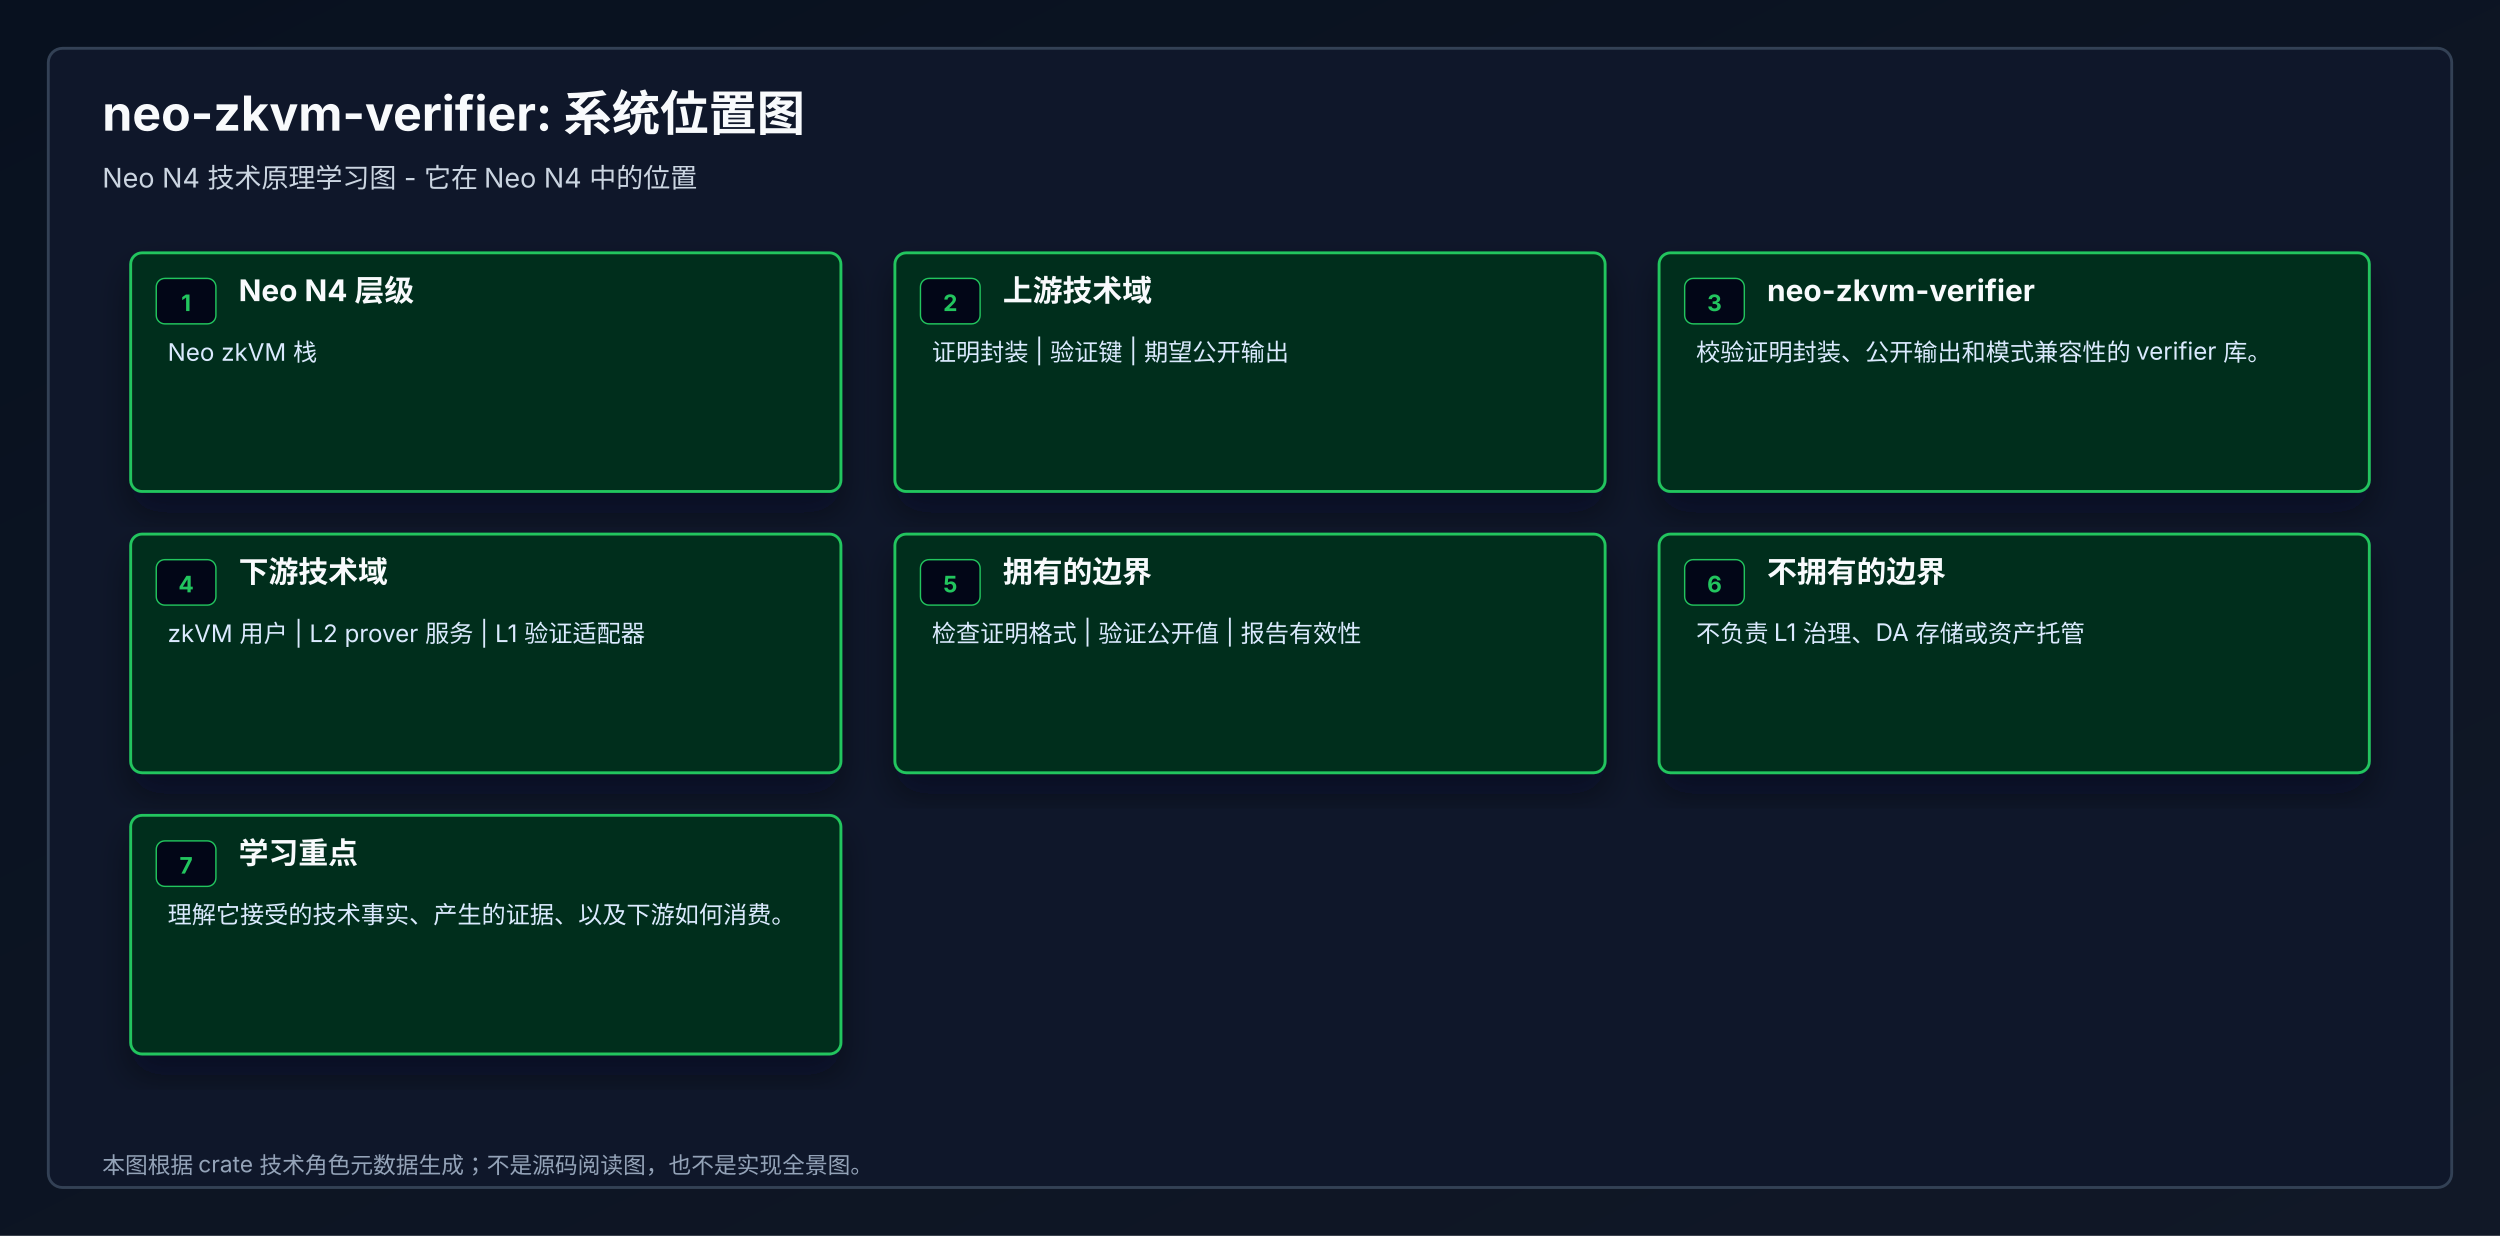
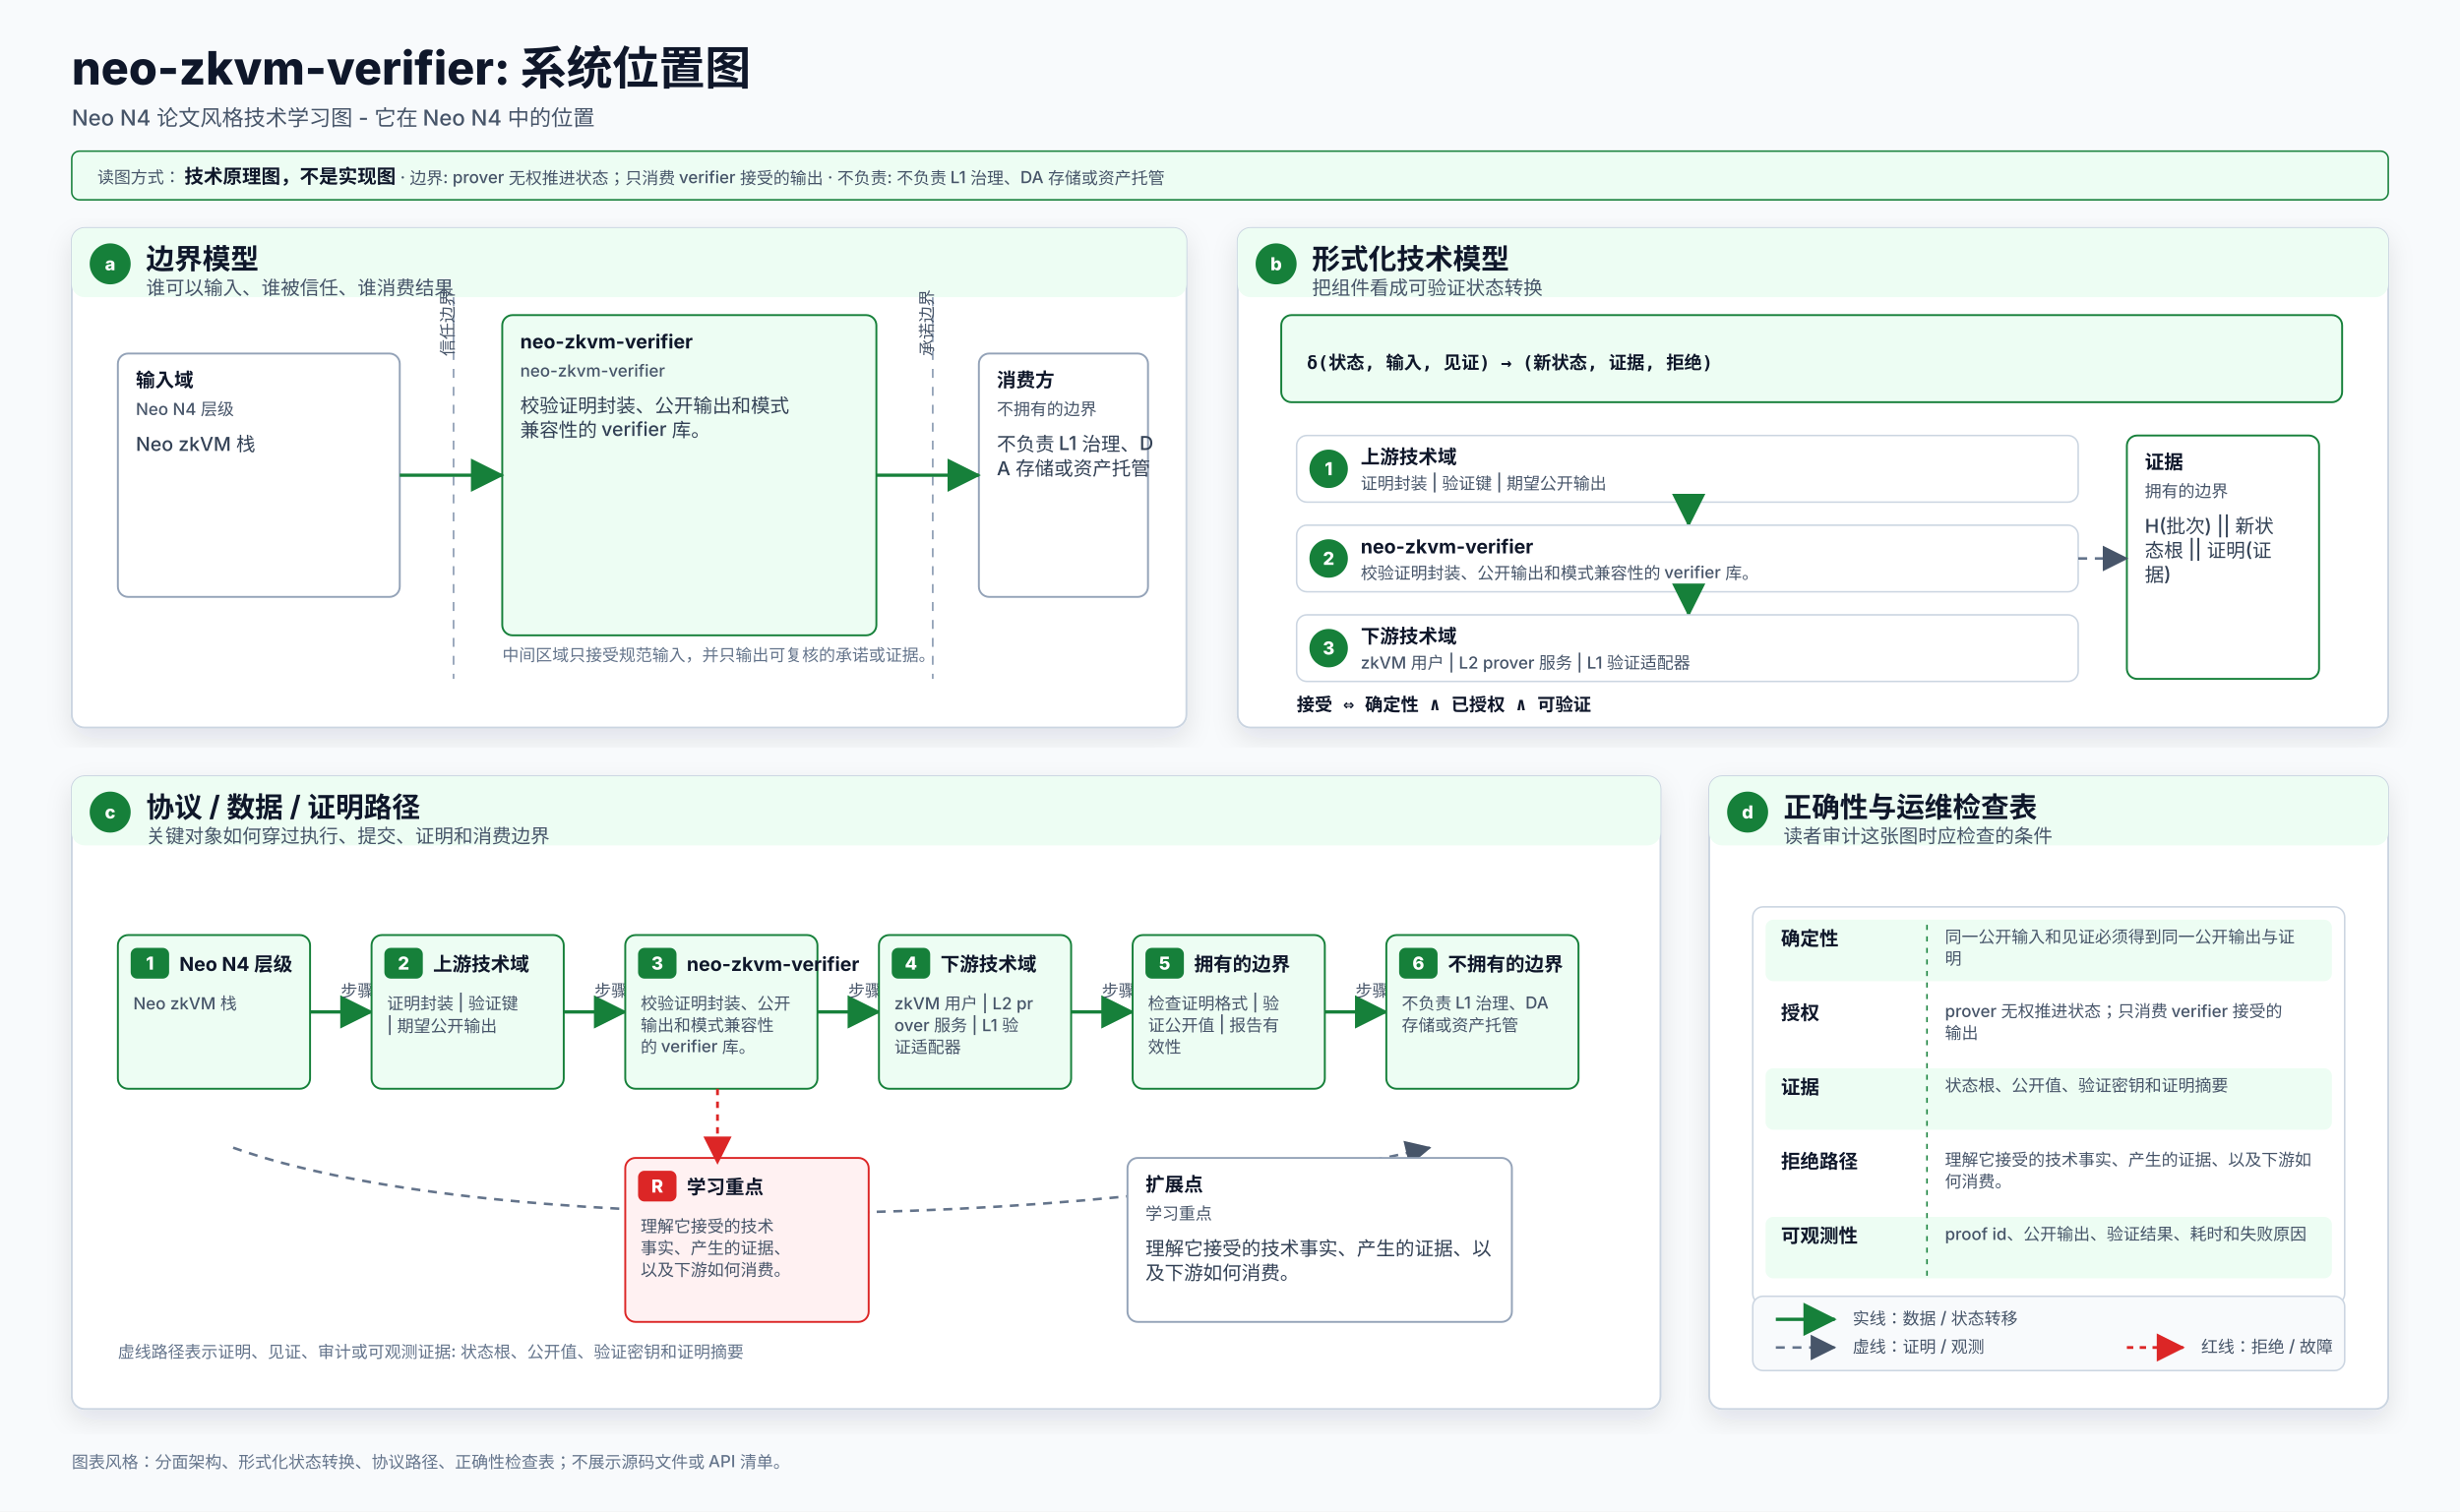
- <svg xmlns="http://www.w3.org/2000/svg" width="1760" height="870" viewBox="0 0 1760 870" role="img" aria-label="neo-zkvm-verifier 系统位置图">
+ <svg xmlns="http://www.w3.org/2000/svg" width="1920" height="1180" viewBox="0 0 1920 1180" role="img" aria-label="neo-zkvm-verifier 系统位置图">
  <defs>
-     <linearGradient id="bg" x1="0" y1="0" x2="1" y2="1">
-       <stop offset="0%" stop-color="#08111f" />
-       <stop offset="100%" stop-color="#111827" />
-     </linearGradient>
-     <filter id="shadow" x="-15%" y="-15%" width="130%" height="130%">
-       <feDropShadow dx="0" dy="14" stdDeviation="12" flood-color="#020617" flood-opacity="0.42" />
+     <marker id="arrow" viewBox="0 0 10 10" refX="9.4" refY="5" markerWidth="10" markerHeight="10" orient="auto">
+       <path d="M0,0 L10,5 L0,10 Z" fill="#475569" />
+     </marker>
+     <marker id="arrowAccent" viewBox="0 0 10 10" refX="9.4" refY="5" markerWidth="10" markerHeight="10" orient="auto">
+       <path d="M0,0 L10,5 L0,10 Z" fill="#16803a" />
+     </marker>
+     <marker id="arrowFault" viewBox="0 0 10 10" refX="9.4" refY="5" markerWidth="10" markerHeight="10" orient="auto">
+       <path d="M0,0 L10,5 L0,10 Z" fill="#dc2626" />
+     </marker>
+     <filter id="paperShadow" x="-3%" y="-4%" width="106%" height="108%">
+       <feDropShadow dx="0" dy="8" stdDeviation="10" flood-color="#0f172a" flood-opacity="0.10" />
    </filter>
+     <style>
+ .bg{fill:#f8fafc}.panel{fill:#ffffff;stroke:#cbd5e1;stroke-width:1.5;filter:url(#paperShadow)}
+ .panelTitle{font:700 22px 'Inter','Segoe UI',Arial,sans-serif;fill:#0f172a}.panelSub{font:500 15px 'Inter','Segoe UI',Arial,sans-serif;fill:#475569}
+ .title{font:800 36px 'Inter','Segoe UI',Arial,sans-serif;fill:#0f172a}.subtitle{font:500 17px 'Inter','Segoe UI',Arial,sans-serif;fill:#475569}
+ .small{font:500 13px 'Inter','Segoe UI',Arial,sans-serif;fill:#475569}.body{font:500 15px 'Inter','Segoe UI',Arial,sans-serif;fill:#334155}
+ .bodyStrong{font:750 15px 'Inter','Segoe UI',Arial,sans-serif;fill:#0f172a}.mono{font:650 14px 'Cascadia Mono','SFMono-Regular',Consolas,monospace;fill:#0f172a}
+ .label{font:800 14px 'Inter','Segoe UI',Arial,sans-serif;fill:#ffffff}.caption{font:500 13px 'Inter','Segoe UI',Arial,sans-serif;fill:#64748b}
+ .arrow{stroke:#475569;stroke-width:2.2;fill:none;marker-end:url(#arrow)}.arrowAccent{stroke:#16803a;stroke-width:2.6;fill:none;marker-end:url(#arrowAccent)}.arrowDash{stroke:#64748b;stroke-width:2;fill:none;stroke-dasharray:7 6;marker-end:url(#arrow)}.arrowFault{stroke:#dc2626;stroke-width:2.2;fill:none;stroke-dasharray:5 5;marker-end:url(#arrowFault)}
+ </style>
  </defs>
-   <rect width="1760" height="100%" fill="url(#bg)" />
-   <rect x="34" y="34" width="1692" height="802" rx="10" fill="#0f172a" stroke="#334155" stroke-width="2" />
-   <text x="72" y="92" fill="#f8fafc" font-family="Inter,Segoe UI,Arial,sans-serif" font-size="34" font-weight="700">neo-zkvm-verifier: 系统位置图</text>
-   <text x="72" y="132" fill="#cbd5e1" font-family="Inter,Segoe UI,Arial,sans-serif" font-size="19">Neo N4 技术原理学习图 - 它在 Neo N4 中的位置</text>
-   <rect x="92" y="178" width="500" height="168" rx="8" fill="#052e1a" stroke="#22c55e" stroke-width="2" filter="url(#shadow)" />
-   <rect x="110" y="196" width="42" height="32" rx="6" fill="#020617" stroke="#22c55e" stroke-width="1" />
-   <text x="131" y="219" text-anchor="middle" fill="#22c55e" font-family="Inter,Segoe UI,Arial,sans-serif" font-size="16" font-weight="700">1</text>
-   <text x="168" y="212" fill="#f8fafc" font-family="Inter,Segoe UI,Arial,sans-serif" font-size="21" font-weight="700">Neo N4 层级</text>
-   <text x="118" y="254" fill="#dbeafe" font-family="Inter,Segoe UI,Arial,sans-serif" font-size="17">Neo zkVM 栈</text>
-   <rect x="630" y="178" width="500" height="168" rx="8" fill="#052e1a" stroke="#22c55e" stroke-width="2" filter="url(#shadow)" />
-   <rect x="648" y="196" width="42" height="32" rx="6" fill="#020617" stroke="#22c55e" stroke-width="1" />
-   <text x="669" y="219" text-anchor="middle" fill="#22c55e" font-family="Inter,Segoe UI,Arial,sans-serif" font-size="16" font-weight="700">2</text>
-   <text x="706" y="212" fill="#f8fafc" font-family="Inter,Segoe UI,Arial,sans-serif" font-size="21" font-weight="700">上游技术域</text>
-   <text x="656" y="254" fill="#dbeafe" font-family="Inter,Segoe UI,Arial,sans-serif" font-size="17">证明封装 | 验证键 | 期望公开输出</text>
-   <rect x="1168" y="178" width="500" height="168" rx="8" fill="#052e1a" stroke="#22c55e" stroke-width="2" filter="url(#shadow)" />
-   <rect x="1186" y="196" width="42" height="32" rx="6" fill="#020617" stroke="#22c55e" stroke-width="1" />
-   <text x="1207" y="219" text-anchor="middle" fill="#22c55e" font-family="Inter,Segoe UI,Arial,sans-serif" font-size="16" font-weight="700">3</text>
-   <text x="1244" y="212" fill="#f8fafc" font-family="Inter,Segoe UI,Arial,sans-serif" font-size="21" font-weight="700">neo-zkvm-verifier</text>
-   <text x="1194" y="254" fill="#dbeafe" font-family="Inter,Segoe UI,Arial,sans-serif" font-size="17">校验证明封装、公开输出和模式兼容性的 verifier 库。</text>
-   <rect x="92" y="376" width="500" height="168" rx="8" fill="#052e1a" stroke="#22c55e" stroke-width="2" filter="url(#shadow)" />
-   <rect x="110" y="394" width="42" height="32" rx="6" fill="#020617" stroke="#22c55e" stroke-width="1" />
-   <text x="131" y="417" text-anchor="middle" fill="#22c55e" font-family="Inter,Segoe UI,Arial,sans-serif" font-size="16" font-weight="700">4</text>
-   <text x="168" y="410" fill="#f8fafc" font-family="Inter,Segoe UI,Arial,sans-serif" font-size="21" font-weight="700">下游技术域</text>
-   <text x="118" y="452" fill="#dbeafe" font-family="Inter,Segoe UI,Arial,sans-serif" font-size="17">zkVM 用户 | L2 prover 服务 | L1 验证适配器</text>
-   <rect x="630" y="376" width="500" height="168" rx="8" fill="#052e1a" stroke="#22c55e" stroke-width="2" filter="url(#shadow)" />
-   <rect x="648" y="394" width="42" height="32" rx="6" fill="#020617" stroke="#22c55e" stroke-width="1" />
-   <text x="669" y="417" text-anchor="middle" fill="#22c55e" font-family="Inter,Segoe UI,Arial,sans-serif" font-size="16" font-weight="700">5</text>
-   <text x="706" y="410" fill="#f8fafc" font-family="Inter,Segoe UI,Arial,sans-serif" font-size="21" font-weight="700">拥有的边界</text>
-   <text x="656" y="452" fill="#dbeafe" font-family="Inter,Segoe UI,Arial,sans-serif" font-size="17">检查证明格式 | 验证公开值 | 报告有效性</text>
-   <rect x="1168" y="376" width="500" height="168" rx="8" fill="#052e1a" stroke="#22c55e" stroke-width="2" filter="url(#shadow)" />
-   <rect x="1186" y="394" width="42" height="32" rx="6" fill="#020617" stroke="#22c55e" stroke-width="1" />
-   <text x="1207" y="417" text-anchor="middle" fill="#22c55e" font-family="Inter,Segoe UI,Arial,sans-serif" font-size="16" font-weight="700">6</text>
-   <text x="1244" y="410" fill="#f8fafc" font-family="Inter,Segoe UI,Arial,sans-serif" font-size="21" font-weight="700">不拥有的边界</text>
-   <text x="1194" y="452" fill="#dbeafe" font-family="Inter,Segoe UI,Arial,sans-serif" font-size="17">不负责 L1 治理、DA 存储或资产托管</text>
-   <rect x="92" y="574" width="500" height="168" rx="8" fill="#052e1a" stroke="#22c55e" stroke-width="2" filter="url(#shadow)" />
-   <rect x="110" y="592" width="42" height="32" rx="6" fill="#020617" stroke="#22c55e" stroke-width="1" />
-   <text x="131" y="615" text-anchor="middle" fill="#22c55e" font-family="Inter,Segoe UI,Arial,sans-serif" font-size="16" font-weight="700">7</text>
-   <text x="168" y="608" fill="#f8fafc" font-family="Inter,Segoe UI,Arial,sans-serif" font-size="21" font-weight="700">学习重点</text>
-   <text x="118" y="650" fill="#dbeafe" font-family="Inter,Segoe UI,Arial,sans-serif" font-size="17">理解它接受的技术事实、产生的证据、以及下游如何消费。</text>
-   <text x="72" y="826" fill="#94a3b8" font-family="Inter,Segoe UI,Arial,sans-serif" font-size="16">本图根据 crate 技术角色元数据生成；不是源码阅读图，也不是实现全景图。</text>
+   <rect class="bg" width="1920" height="1180" />
+   <text x="56" y="66" class="title">neo-zkvm-verifier: 系统位置图</text>
+   <text x="56" y="98" class="subtitle">Neo N4 论文风格技术学习图 - 它在 Neo N4 中的位置</text>
+   <rect x="56" y="118" width="1808" height="38" rx="6" fill="#edfdf3" stroke="#16803a" stroke-width="1.2" />
+   <text x="76" y="143" class="small">读图方式： <tspan class="bodyStrong">技术原理图，不是实现图</tspan> · 边界: prover 无权推进状态；只消费 verifier 接受的输出 · 不负责: 不负责 L1 治理、DA 存储或资产托管</text>
+   <rect x="56" y="178" width="870" height="390" rx="10" class="panel" />
+   <rect x="56" y="178" width="870" height="54" rx="10" fill="#edfdf3" stroke="#cbd5e1" stroke-width="0" />
+   <circle cx="86" cy="206" r="16" fill="#16803a" />
+   <text x="86" y="211" text-anchor="middle" class="label">a</text>
+   <text x="114" y="210" class="panelTitle">边界模型</text>
+   <text x="114" y="230" class="panelSub">谁可以输入、谁被信任、谁消费结果</text>
+   <rect x="966" y="178" width="898" height="390" rx="10" class="panel" />
+   <rect x="966" y="178" width="898" height="54" rx="10" fill="#edfdf3" stroke="#cbd5e1" stroke-width="0" />
+   <circle cx="996" cy="206" r="16" fill="#16803a" />
+   <text x="996" y="211" text-anchor="middle" class="label">b</text>
+   <text x="1024" y="210" class="panelTitle">形式化技术模型</text>
+   <text x="1024" y="230" class="panelSub">把组件看成可验证状态转换</text>
+   <rect x="56" y="606" width="1240" height="494" rx="10" class="panel" />
+   <rect x="56" y="606" width="1240" height="54" rx="10" fill="#edfdf3" stroke="#cbd5e1" stroke-width="0" />
+   <circle cx="86" cy="634" r="16" fill="#16803a" />
+   <text x="86" y="639" text-anchor="middle" class="label">c</text>
+   <text x="114" y="638" class="panelTitle">协议 / 数据 / 证明路径</text>
+   <text x="114" y="658" class="panelSub">关键对象如何穿过执行、提交、证明和消费边界</text>
+   <rect x="1334" y="606" width="530" height="494" rx="10" class="panel" />
+   <rect x="1334" y="606" width="530" height="54" rx="10" fill="#edfdf3" stroke="#cbd5e1" stroke-width="0" />
+   <circle cx="1364" cy="634" r="16" fill="#16803a" />
+   <text x="1364" y="639" text-anchor="middle" class="label">d</text>
+   <text x="1392" y="638" class="panelTitle">正确性与运维检查表</text>
+   <text x="1392" y="658" class="panelSub">读者审计这张图时应检查的条件</text>
+   <rect x="92" y="276" width="220" height="190" rx="8" fill="#ffffff" stroke="#94a3b8" stroke-width="1.5" />
+   <text x="106" y="302" class="bodyStrong">输入域</text>
+   <text x="106" y="324" class="small">Neo N4 层级</text>
+   <text x="106" y="352" class="body">Neo zkVM 栈</text>
+   <line x1="354" y1="232" x2="354" y2="530" stroke="#94a3b8" stroke-width="1.4" stroke-dasharray="7 7" />
+   <text x="354" y="252" class="small" text-anchor="middle" transform="rotate(-90 354 252)">信任边界</text>
+   <rect x="392" y="246" width="292" height="250" rx="8" fill="#edfdf3" stroke="#16803a" stroke-width="1.5" />
+   <text x="406" y="272" class="bodyStrong">neo-zkvm-verifier</text>
+   <text x="406" y="294" class="small">neo-zkvm-verifier</text>
+   <text x="406" y="322" class="body">校验证明封装、公开输出和模式</text>
+   <text x="406" y="341" class="body">兼容性的 verifier 库。</text>
+   <line x1="728" y1="232" x2="728" y2="530" stroke="#94a3b8" stroke-width="1.4" stroke-dasharray="7 7" />
+   <text x="728" y="252" class="small" text-anchor="middle" transform="rotate(-90 728 252)">承诺边界</text>
+   <rect x="764" y="276" width="132" height="190" rx="8" fill="#ffffff" stroke="#94a3b8" stroke-width="1.5" />
+   <text x="778" y="302" class="bodyStrong">消费方</text>
+   <text x="778" y="324" class="small">不拥有的边界</text>
+   <text x="778" y="352" class="body">不负责 L1 治理、D</text>
+   <text x="778" y="371" class="body">A 存储或资产托管</text>
+   <path class="arrowAccent" d="M312 371 C338 371 358 371 392 371" />
+   <path class="arrowAccent" d="M684 371 C706 371 730 371 764 371" />
+   <text x="392" y="516" class="caption">中间区域只接受规范输入，并只输出可复核的承诺或证据。</text>
+   <rect x="1000" y="246" width="828" height="68" rx="8" fill="#edfdf3" stroke="#16803a" stroke-width="1.5" />
+   <text x="1020" y="288" class="mono">δ(状态, 输入, 见证) → (新状态, 证据, 拒绝)</text>
+   <rect x="1012" y="340" width="610" height="52" rx="8" fill="#ffffff" stroke="#cbd5e1" stroke-width="1.2" />
+   <circle cx="1037" cy="366" r="15" fill="#16803a" />
+   <text x="1037" y="371" text-anchor="middle" class="label">1</text>
+   <text x="1062" y="362" class="bodyStrong">上游技术域</text>
+   <text x="1062" y="382" class="small">证明封装 | 验证键 | 期望公开输出</text>
+   <path class="arrowAccent" d="M1318 392 L1318 410" />
+   <rect x="1012" y="410" width="610" height="52" rx="8" fill="#ffffff" stroke="#cbd5e1" stroke-width="1.2" />
+   <circle cx="1037" cy="436" r="15" fill="#16803a" />
+   <text x="1037" y="441" text-anchor="middle" class="label">2</text>
+   <text x="1062" y="432" class="bodyStrong">neo-zkvm-verifier</text>
+   <text x="1062" y="452" class="small">校验证明封装、公开输出和模式兼容性的 verifier 库。</text>
+   <path class="arrowAccent" d="M1318 462 L1318 480" />
+   <rect x="1012" y="480" width="610" height="52" rx="8" fill="#ffffff" stroke="#cbd5e1" stroke-width="1.2" />
+   <circle cx="1037" cy="506" r="15" fill="#16803a" />
+   <text x="1037" y="511" text-anchor="middle" class="label">3</text>
+   <text x="1062" y="502" class="bodyStrong">下游技术域</text>
+   <text x="1062" y="522" class="small">zkVM 用户 | L2 prover 服务 | L1 验证适配器</text>
+   <rect x="1660" y="340" width="150" height="190" rx="8" fill="#ffffff" stroke="#16803a" stroke-width="1.5" />
+   <text x="1674" y="366" class="bodyStrong">证据</text>
+   <text x="1674" y="388" class="small">拥有的边界</text>
+   <text x="1674" y="416" class="body">H(批次) || 新状</text>
+   <text x="1674" y="435" class="body">态根 || 证明(证</text>
+   <text x="1674" y="454" class="body">据)</text>
+   <path class="arrowDash" d="M1622 436 C1642 436 1648 436 1660 436" />
+   <text x="1012" y="555" class="mono">接受 ⇔ 确定性 ∧ 已授权 ∧ 可验证</text>
+   <rect x="92" y="730" width="150" height="120" rx="8" fill="#edfdf3" stroke="#16803a" stroke-width="1.5" />
+   <rect x="102" y="740" width="30" height="24" rx="5" fill="#16803a" />
+   <text x="117" y="757" text-anchor="middle" class="label">1</text>
+   <text x="140" y="758" class="bodyStrong">Neo N4 层级</text>
+   <text x="104" y="788" class="small">Neo zkVM 栈</text>
+   <path class="arrowAccent" d="M242 790 L290 790" />
+   <text x="266" y="778" class="small">步骤 1</text>
+   <rect x="290" y="730" width="150" height="120" rx="8" fill="#edfdf3" stroke="#16803a" stroke-width="1.5" />
+   <rect x="300" y="740" width="30" height="24" rx="5" fill="#16803a" />
+   <text x="315" y="757" text-anchor="middle" class="label">2</text>
+   <text x="338" y="758" class="bodyStrong">上游技术域</text>
+   <text x="302" y="788" class="small">证明封装 | 验证键</text>
+   <text x="302" y="805" class="small"> | 期望公开输出</text>
+   <path class="arrowAccent" d="M440 790 L488 790" />
+   <text x="464" y="778" class="small">步骤 2</text>
+   <rect x="488" y="730" width="150" height="120" rx="8" fill="#edfdf3" stroke="#16803a" stroke-width="1.5" />
+   <rect x="498" y="740" width="30" height="24" rx="5" fill="#16803a" />
+   <text x="513" y="757" text-anchor="middle" class="label">3</text>
+   <text x="536" y="758" class="bodyStrong">neo-zkvm-verifier</text>
+   <text x="500" y="788" class="small">校验证明封装、公开</text>
+   <text x="500" y="805" class="small">输出和模式兼容性</text>
+   <text x="500" y="822" class="small">的 verifier 库。</text>
+   <path class="arrowAccent" d="M638 790 L686 790" />
+   <text x="662" y="778" class="small">步骤 3</text>
+   <rect x="686" y="730" width="150" height="120" rx="8" fill="#edfdf3" stroke="#16803a" stroke-width="1.5" />
+   <rect x="696" y="740" width="30" height="24" rx="5" fill="#16803a" />
+   <text x="711" y="757" text-anchor="middle" class="label">4</text>
+   <text x="734" y="758" class="bodyStrong">下游技术域</text>
+   <text x="698" y="788" class="small">zkVM 用户 | L2 pr</text>
+   <text x="698" y="805" class="small">over 服务 | L1 验</text>
+   <text x="698" y="822" class="small">证适配器</text>
+   <path class="arrowAccent" d="M836 790 L884 790" />
+   <text x="860" y="778" class="small">步骤 4</text>
+   <rect x="884" y="730" width="150" height="120" rx="8" fill="#edfdf3" stroke="#16803a" stroke-width="1.5" />
+   <rect x="894" y="740" width="30" height="24" rx="5" fill="#16803a" />
+   <text x="909" y="757" text-anchor="middle" class="label">5</text>
+   <text x="932" y="758" class="bodyStrong">拥有的边界</text>
+   <text x="896" y="788" class="small">检查证明格式 | 验</text>
+   <text x="896" y="805" class="small">证公开值 | 报告有</text>
+   <text x="896" y="822" class="small">效性</text>
+   <path class="arrowAccent" d="M1034 790 L1082 790" />
+   <text x="1058" y="778" class="small">步骤 5</text>
+   <rect x="1082" y="730" width="150" height="120" rx="8" fill="#edfdf3" stroke="#16803a" stroke-width="1.5" />
+   <rect x="1092" y="740" width="30" height="24" rx="5" fill="#16803a" />
+   <text x="1107" y="757" text-anchor="middle" class="label">6</text>
+   <text x="1130" y="758" class="bodyStrong">不拥有的边界</text>
+   <text x="1094" y="788" class="small">不负责 L1 治理、DA</text>
+   <text x="1094" y="805" class="small"> 存储或资产托管</text>
+   <path class="arrowDash" d="M182 896 C372 964 832 964 1116 896" />
+   <rect x="488" y="904" width="190" height="128" rx="8" fill="#fff1f2" stroke="#dc2626" stroke-width="1.5" />
+   <rect x="498" y="914" width="30" height="24" rx="5" fill="#dc2626" />
+   <text x="513" y="931" text-anchor="middle" class="label">R</text>
+   <text x="536" y="932" class="bodyStrong">学习重点</text>
+   <text x="500" y="962" class="small">理解它接受的技术</text>
+   <text x="500" y="979" class="small">事实、产生的证据、</text>
+   <text x="500" y="996" class="small">以及下游如何消费。</text>
+   <path class="arrowFault" d="M560 850 L560 908" />
+   <rect x="880" y="904" width="300" height="128" rx="8" fill="#ffffff" stroke="#94a3b8" stroke-width="1.5" />
+   <text x="894" y="930" class="bodyStrong">扩展点</text>
+   <text x="894" y="952" class="small">学习重点</text>
+   <text x="894" y="980" class="body">理解它接受的技术事实、产生的证据、以</text>
+   <text x="894" y="999" class="body">及下游如何消费。</text>
+   <text x="92" y="1060" class="caption">虚线路径表示证明、见证、审计或可观测证据: 状态根、公开值、验证密钥和证明摘要</text>
+   <rect x="1368" y="708" width="462" height="310" rx="8" fill="#ffffff" stroke="#cbd5e1" stroke-width="1.2" />
+   <rect x="1378" y="718" width="442" height="48" rx="6" fill="#edfdf3" />
+   <text x="1390" y="738" class="bodyStrong">确定性</text>
+   <text x="1518" y="736" class="small">同一公开输入和见证必须得到同一公开输出与证</text>
+   <text x="1518" y="753" class="small">明</text>
+   <rect x="1378" y="776" width="442" height="48" rx="6" fill="#ffffff" />
+   <text x="1390" y="796" class="bodyStrong">授权</text>
+   <text x="1518" y="794" class="small">prover 无权推进状态；只消费 verifier 接受的</text>
+   <text x="1518" y="811" class="small">输出</text>
+   <rect x="1378" y="834" width="442" height="48" rx="6" fill="#edfdf3" />
+   <text x="1390" y="854" class="bodyStrong">证据</text>
+   <text x="1518" y="852" class="small">状态根、公开值、验证密钥和证明摘要</text>
+   <rect x="1378" y="892" width="442" height="48" rx="6" fill="#ffffff" />
+   <text x="1390" y="912" class="bodyStrong">拒绝路径</text>
+   <text x="1518" y="910" class="small">理解它接受的技术事实、产生的证据、以及下游如</text>
+   <text x="1518" y="927" class="small">何消费。</text>
+   <rect x="1378" y="950" width="442" height="48" rx="6" fill="#edfdf3" />
+   <text x="1390" y="970" class="bodyStrong">可观测性</text>
+   <text x="1518" y="968" class="small">proof id、公开输出、验证结果、耗时和失败原因</text>
+   <line x1="1504" y1="722" x2="1504" y2="998" stroke="#16803a" stroke-width="1.2" stroke-dasharray="4 5" />
+   <rect x="1368" y="1012" width="462" height="58" rx="8" fill="#f8fafc" stroke="#cbd5e1" stroke-width="1.2" />
+   <line x1="1386" y1="1030" x2="1432" y2="1030" stroke="#16803a" stroke-width="2.6" marker-end="url(#arrowAccent)" />
+   <text x="1446" y="1034" class="small">实线：数据 / 状态转移</text>
+   <line x1="1386" y1="1052" x2="1432" y2="1052" stroke="#64748b" stroke-width="2" stroke-dasharray="7 6" marker-end="url(#arrow)" />
+   <text x="1446" y="1056" class="small">虚线：证明 / 观测</text>
+   <line x1="1660" y1="1052" x2="1704" y2="1052" stroke="#dc2626" stroke-width="2.2" stroke-dasharray="5 5" marker-end="url(#arrowFault)" />
+   <text x="1718" y="1056" class="small">红线：拒绝 / 故障</text>
+   <text x="56" y="1146" class="caption">图表风格：分面架构、形式化状态转换、协议路径、正确性检查表；不展示源码文件或 API 清单。</text>
</svg>
